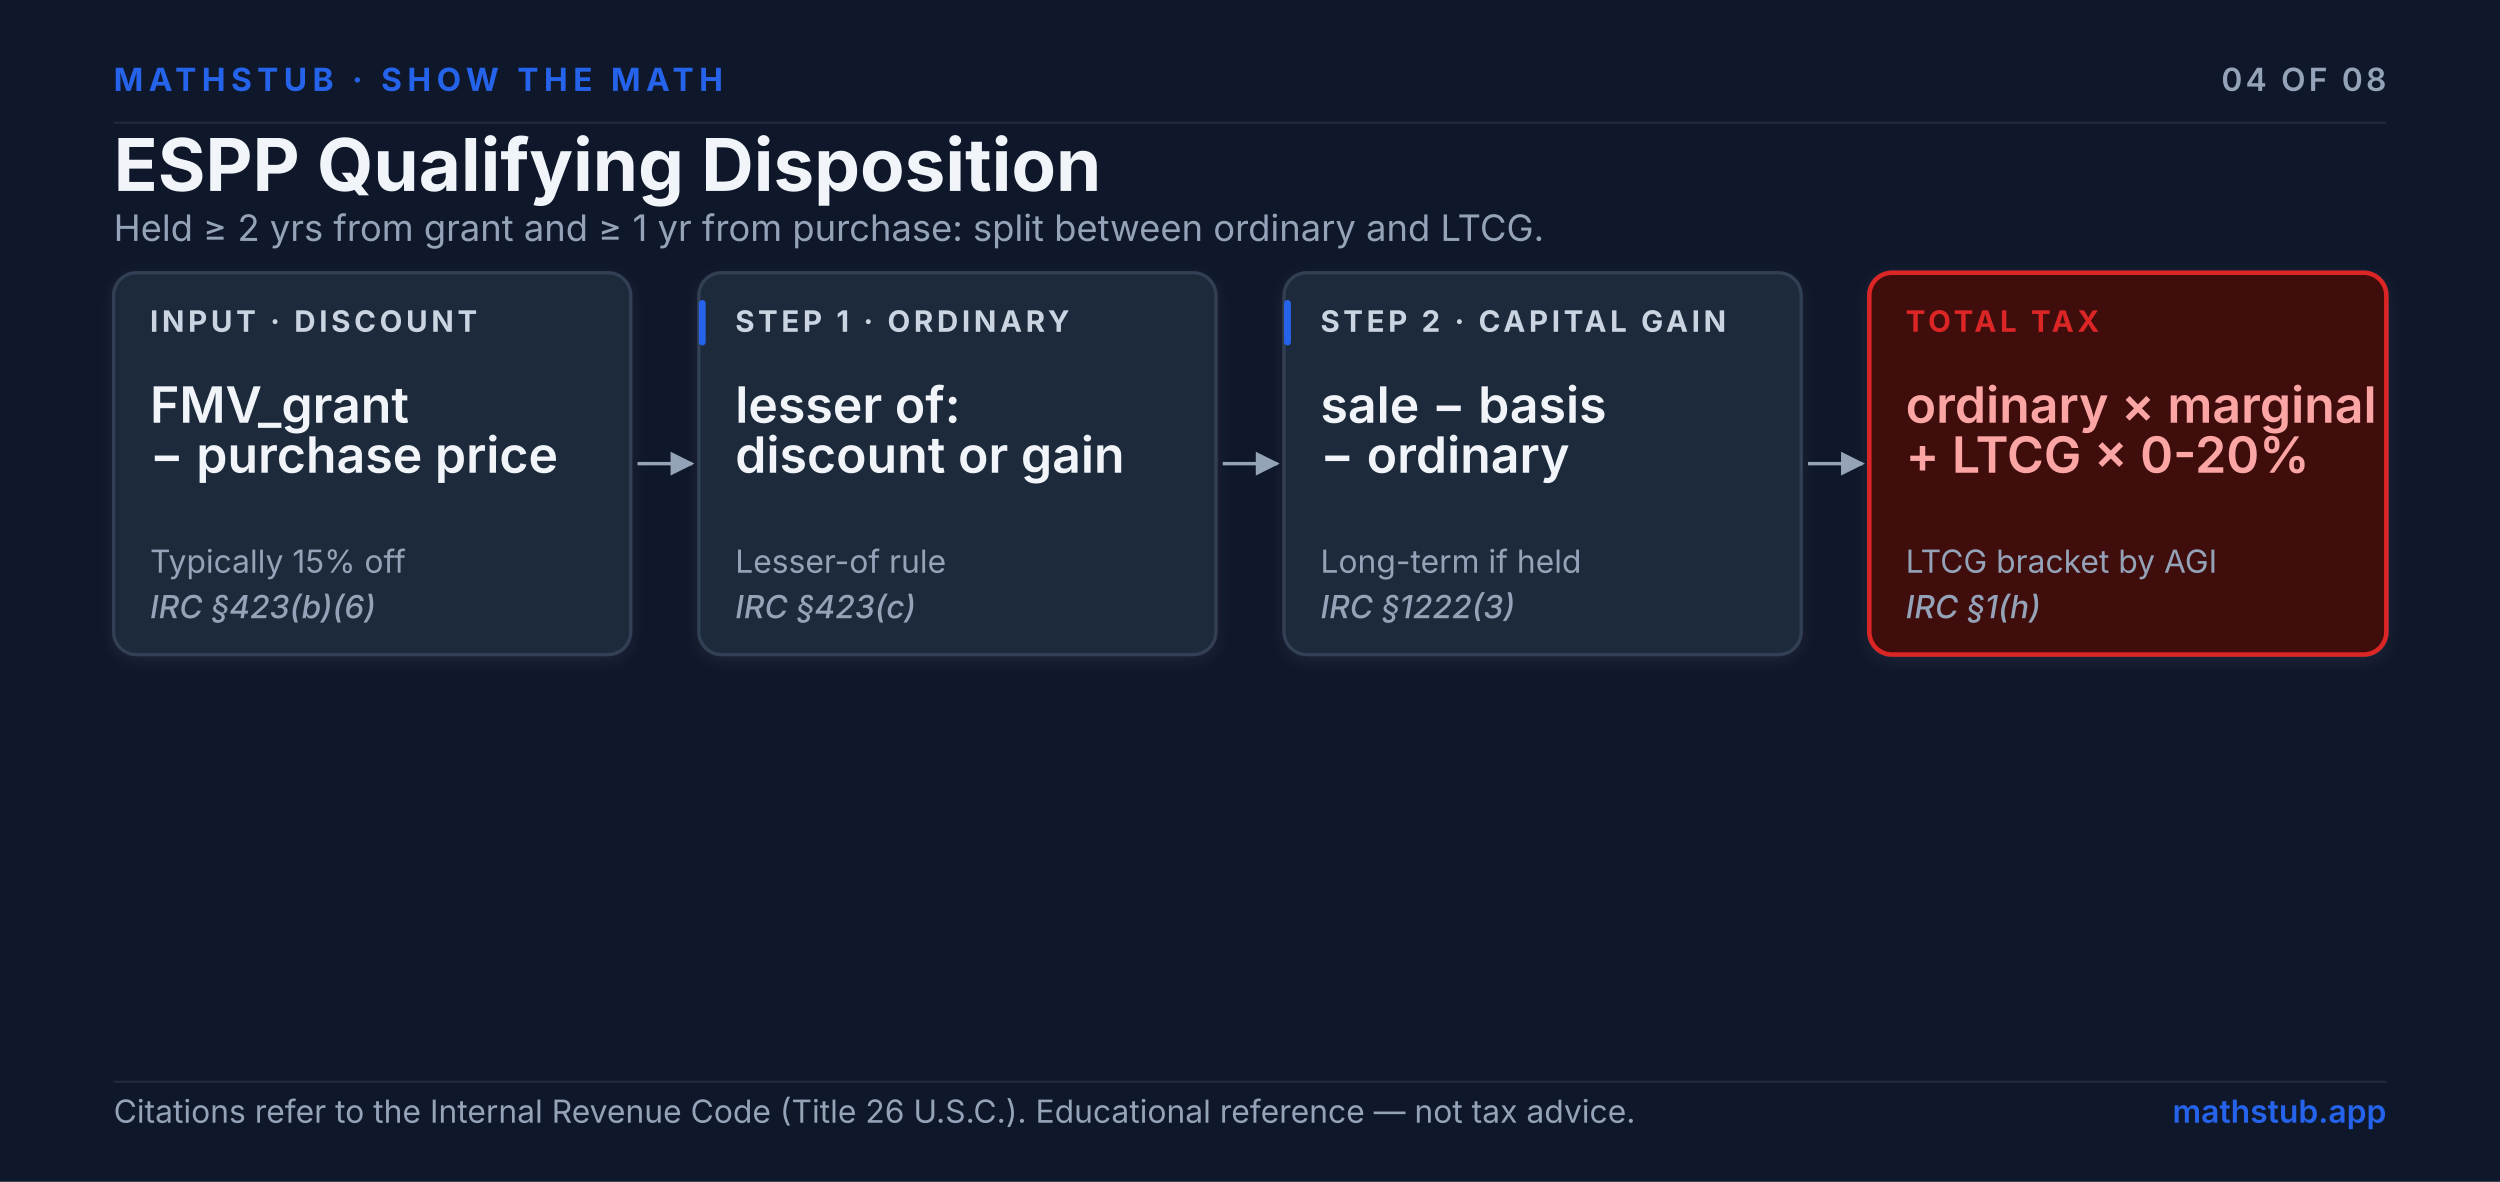
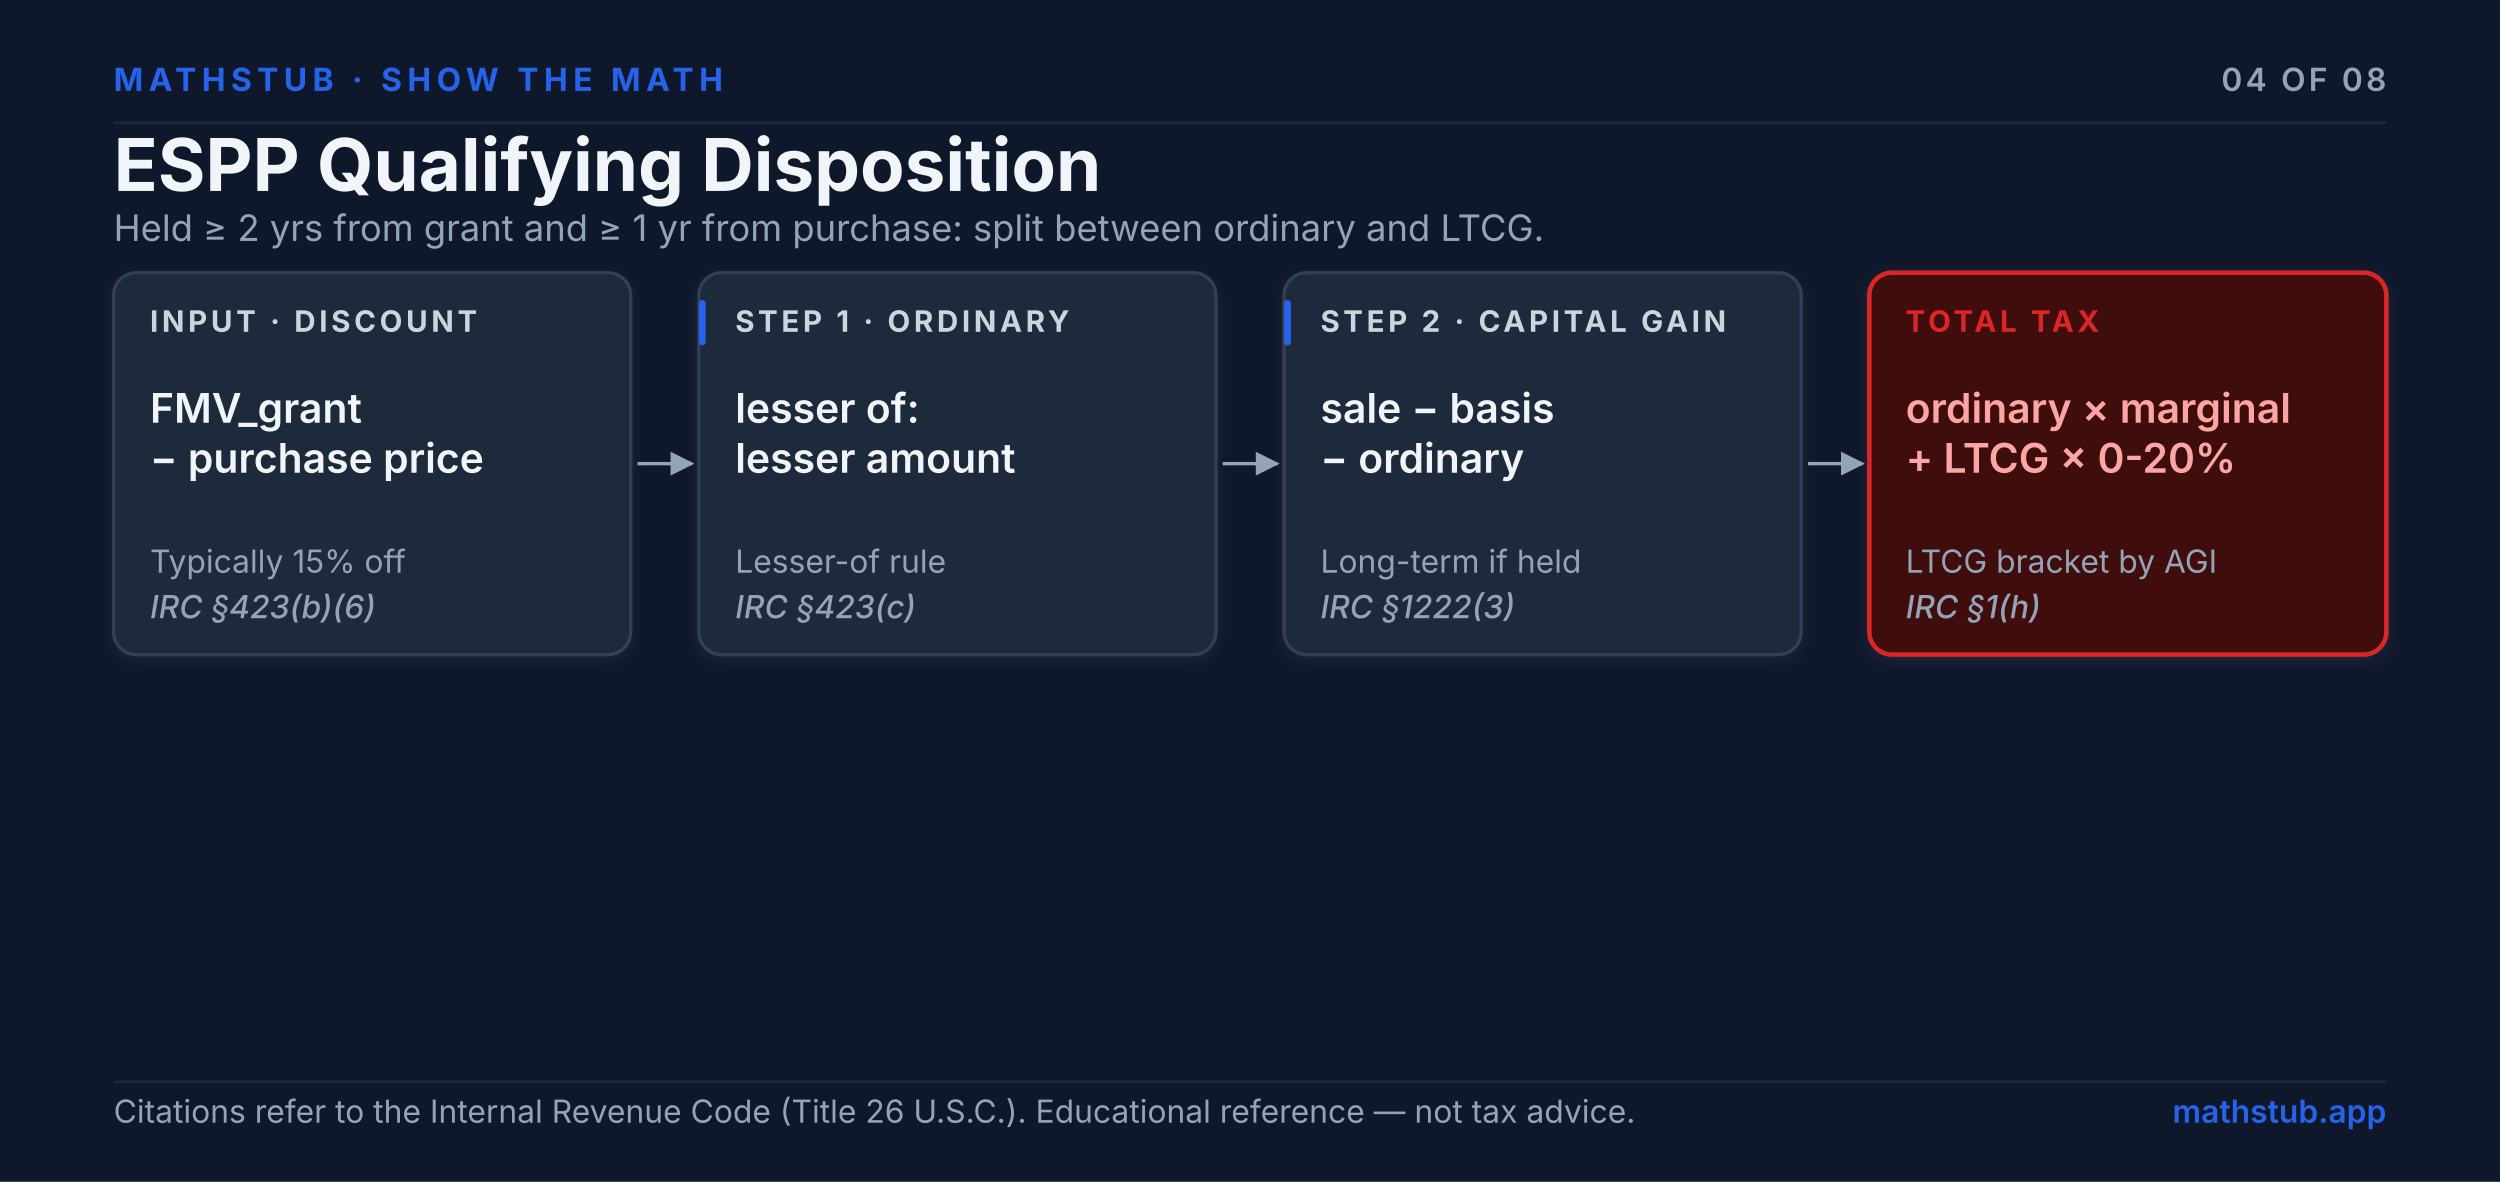
<svg xmlns="http://www.w3.org/2000/svg" viewBox="0 0 1100 520" width="1100" height="520" font-family="Inter, system-ui, -apple-system, 'Segoe UI', sans-serif">
  <defs>
    <marker id="arrow" viewBox="0 0 10 10" refX="9" refY="5" markerWidth="7" markerHeight="7" orient="auto-start-reverse">
      <path d="M0,0 L10,5 L0,10 z" fill="#94a3b8" />
    </marker>
    <filter id="boxShadow" x="-5%" y="-5%" width="110%" height="115%">
      <feDropShadow dx="0" dy="2" stdDeviation="3" flood-color="#f1f5f9" flood-opacity="0.06" />
    </filter>
  </defs>
  <rect width="1100" height="520" fill="#0f172a" />
  <text x="50" y="40" font-size="14" font-weight="700" fill="#2563eb" letter-spacing="2.4">MATHSTUB · SHOW THE MATH</text>
  <text x="1050" y="40" font-size="14" font-weight="600" fill="#94a3b8" text-anchor="end" letter-spacing="1.4">04 OF 08</text>
  <line x1="50" y1="54" x2="1050" y2="54" stroke="#1f2937" stroke-width="1" />
  <text x="50" y="84" font-size="32" font-weight="700" fill="#f1f5f9">ESPP Qualifying Disposition</text>
  <text x="50" y="106" font-size="16" font-weight="400" fill="#94a3b8">Held ≥ 2 yrs from grant and ≥ 1 yr from purchase: split between ordinary and LTCG.</text>
  <rect x="50" y="120" width="227.5" height="168" rx="10" fill="#1e293b" stroke="#334155" stroke-width="1.4" filter="url(#boxShadow)" />
  <text x="66" y="146" font-size="13" font-weight="700" fill="#cbd5e1" letter-spacing="1.6">INPUT · DISCOUNT</text>
-   <text x="66" y="186" font-size="22" font-weight="600" fill="#f1f5f9">FMV_grant</text>
-   <text x="66" y="208" font-size="22" font-weight="600" fill="#f1f5f9">− purchase price</text>
+   <text x="66" y="186" font-size="18" font-weight="600" fill="#f1f5f9">FMV_grant</text>
+   <text x="66" y="208" font-size="18" font-weight="600" fill="#f1f5f9">− purchase price</text>
  <text x="66" y="252" font-size="14" font-weight="400" fill="#94a3b8">Typically 15% off</text>
  <text x="66" y="272" font-size="14" font-style="italic" font-weight="500" fill="#94a3b8">IRC §423(b)(6)</text>
  <line x1="280.5" y1="204" x2="304.5" y2="204" stroke="#94a3b8" stroke-width="1.5" marker-end="url(#arrow)" />
  <rect x="307.5" y="120" width="227.5" height="168" rx="10" fill="#1e293b" stroke="#334155" stroke-width="1.4" filter="url(#boxShadow)" />
  <rect x="307.5" y="132" width="3" height="20" rx="1.5" fill="#2563eb" />
  <text x="323.5" y="146" font-size="13" font-weight="700" fill="#cbd5e1" letter-spacing="1.6">STEP 1 · ORDINARY</text>
-   <text x="323.5" y="186" font-size="22" font-weight="600" fill="#f1f5f9">lesser of:</text>
-   <text x="323.5" y="208" font-size="22" font-weight="600" fill="#f1f5f9">discount or gain</text>
+   <text x="323.5" y="186" font-size="18" font-weight="600" fill="#f1f5f9">lesser of:</text>
+   <text x="323.5" y="208" font-size="18" font-weight="600" fill="#f1f5f9">lesser amount</text>
  <text x="323.5" y="252" font-size="14" font-weight="400" fill="#94a3b8">Lesser-of rule</text>
  <text x="323.5" y="272" font-size="14" font-style="italic" font-weight="500" fill="#94a3b8">IRC §423(c)</text>
  <line x1="538" y1="204" x2="562" y2="204" stroke="#94a3b8" stroke-width="1.5" marker-end="url(#arrow)" />
  <rect x="565" y="120" width="227.5" height="168" rx="10" fill="#1e293b" stroke="#334155" stroke-width="1.4" filter="url(#boxShadow)" />
  <rect x="565" y="132" width="3" height="20" rx="1.5" fill="#2563eb" />
  <text x="581" y="146" font-size="13" font-weight="700" fill="#cbd5e1" letter-spacing="1.6">STEP 2 · CAPITAL GAIN</text>
-   <text x="581" y="186" font-size="22" font-weight="600" fill="#f1f5f9">sale − basis</text>
-   <text x="581" y="208" font-size="22" font-weight="600" fill="#f1f5f9">− ordinary</text>
+   <text x="581" y="186" font-size="18" font-weight="600" fill="#f1f5f9">sale − basis</text>
+   <text x="581" y="208" font-size="18" font-weight="600" fill="#f1f5f9">− ordinary</text>
  <text x="581" y="252" font-size="14" font-weight="400" fill="#94a3b8">Long-term if held</text>
  <text x="581" y="272" font-size="14" font-style="italic" font-weight="500" fill="#94a3b8">IRC §1222(3)</text>
  <line x1="795.5" y1="204" x2="819.5" y2="204" stroke="#94a3b8" stroke-width="1.5" marker-end="url(#arrow)" />
  <rect x="822.5" y="120" width="227.5" height="168" rx="10" fill="#3f0a0a" stroke="#dc2626" stroke-width="2" filter="url(#boxShadow)" />
  <text x="838.5" y="146" font-size="13" font-weight="700" fill="#dc2626" letter-spacing="1.6">TOTAL TAX</text>
-   <text x="838.5" y="186" font-size="22" font-weight="600" fill="#fca5a5">ordinary × marginal</text>
-   <text x="838.5" y="208" font-size="22" font-weight="600" fill="#fca5a5">+ LTCG × 0-20%</text>
+   <text x="838.5" y="186" font-size="18" font-weight="600" fill="#fca5a5">ordinary × marginal</text>
+   <text x="838.5" y="208" font-size="18" font-weight="600" fill="#fca5a5">+ LTCG × 0-20%</text>
  <text x="838.5" y="252" font-size="14" font-weight="400" fill="#94a3b8">LTCG bracket by AGI</text>
  <text x="838.5" y="272" font-size="14" font-style="italic" font-weight="500" fill="#94a3b8">IRC §1(h)</text>
  <line x1="50" y1="476" x2="1050" y2="476" stroke="#1f2937" stroke-width="1" />
  <text x="50" y="494" font-size="14" fill="#94a3b8">Citations refer to the Internal Revenue Code (Title 26 U.S.C.). Educational reference — not tax advice.</text>
  <text x="1050" y="494" font-size="14" font-weight="600" fill="#2563eb" text-anchor="end">mathstub.app</text>
</svg>
